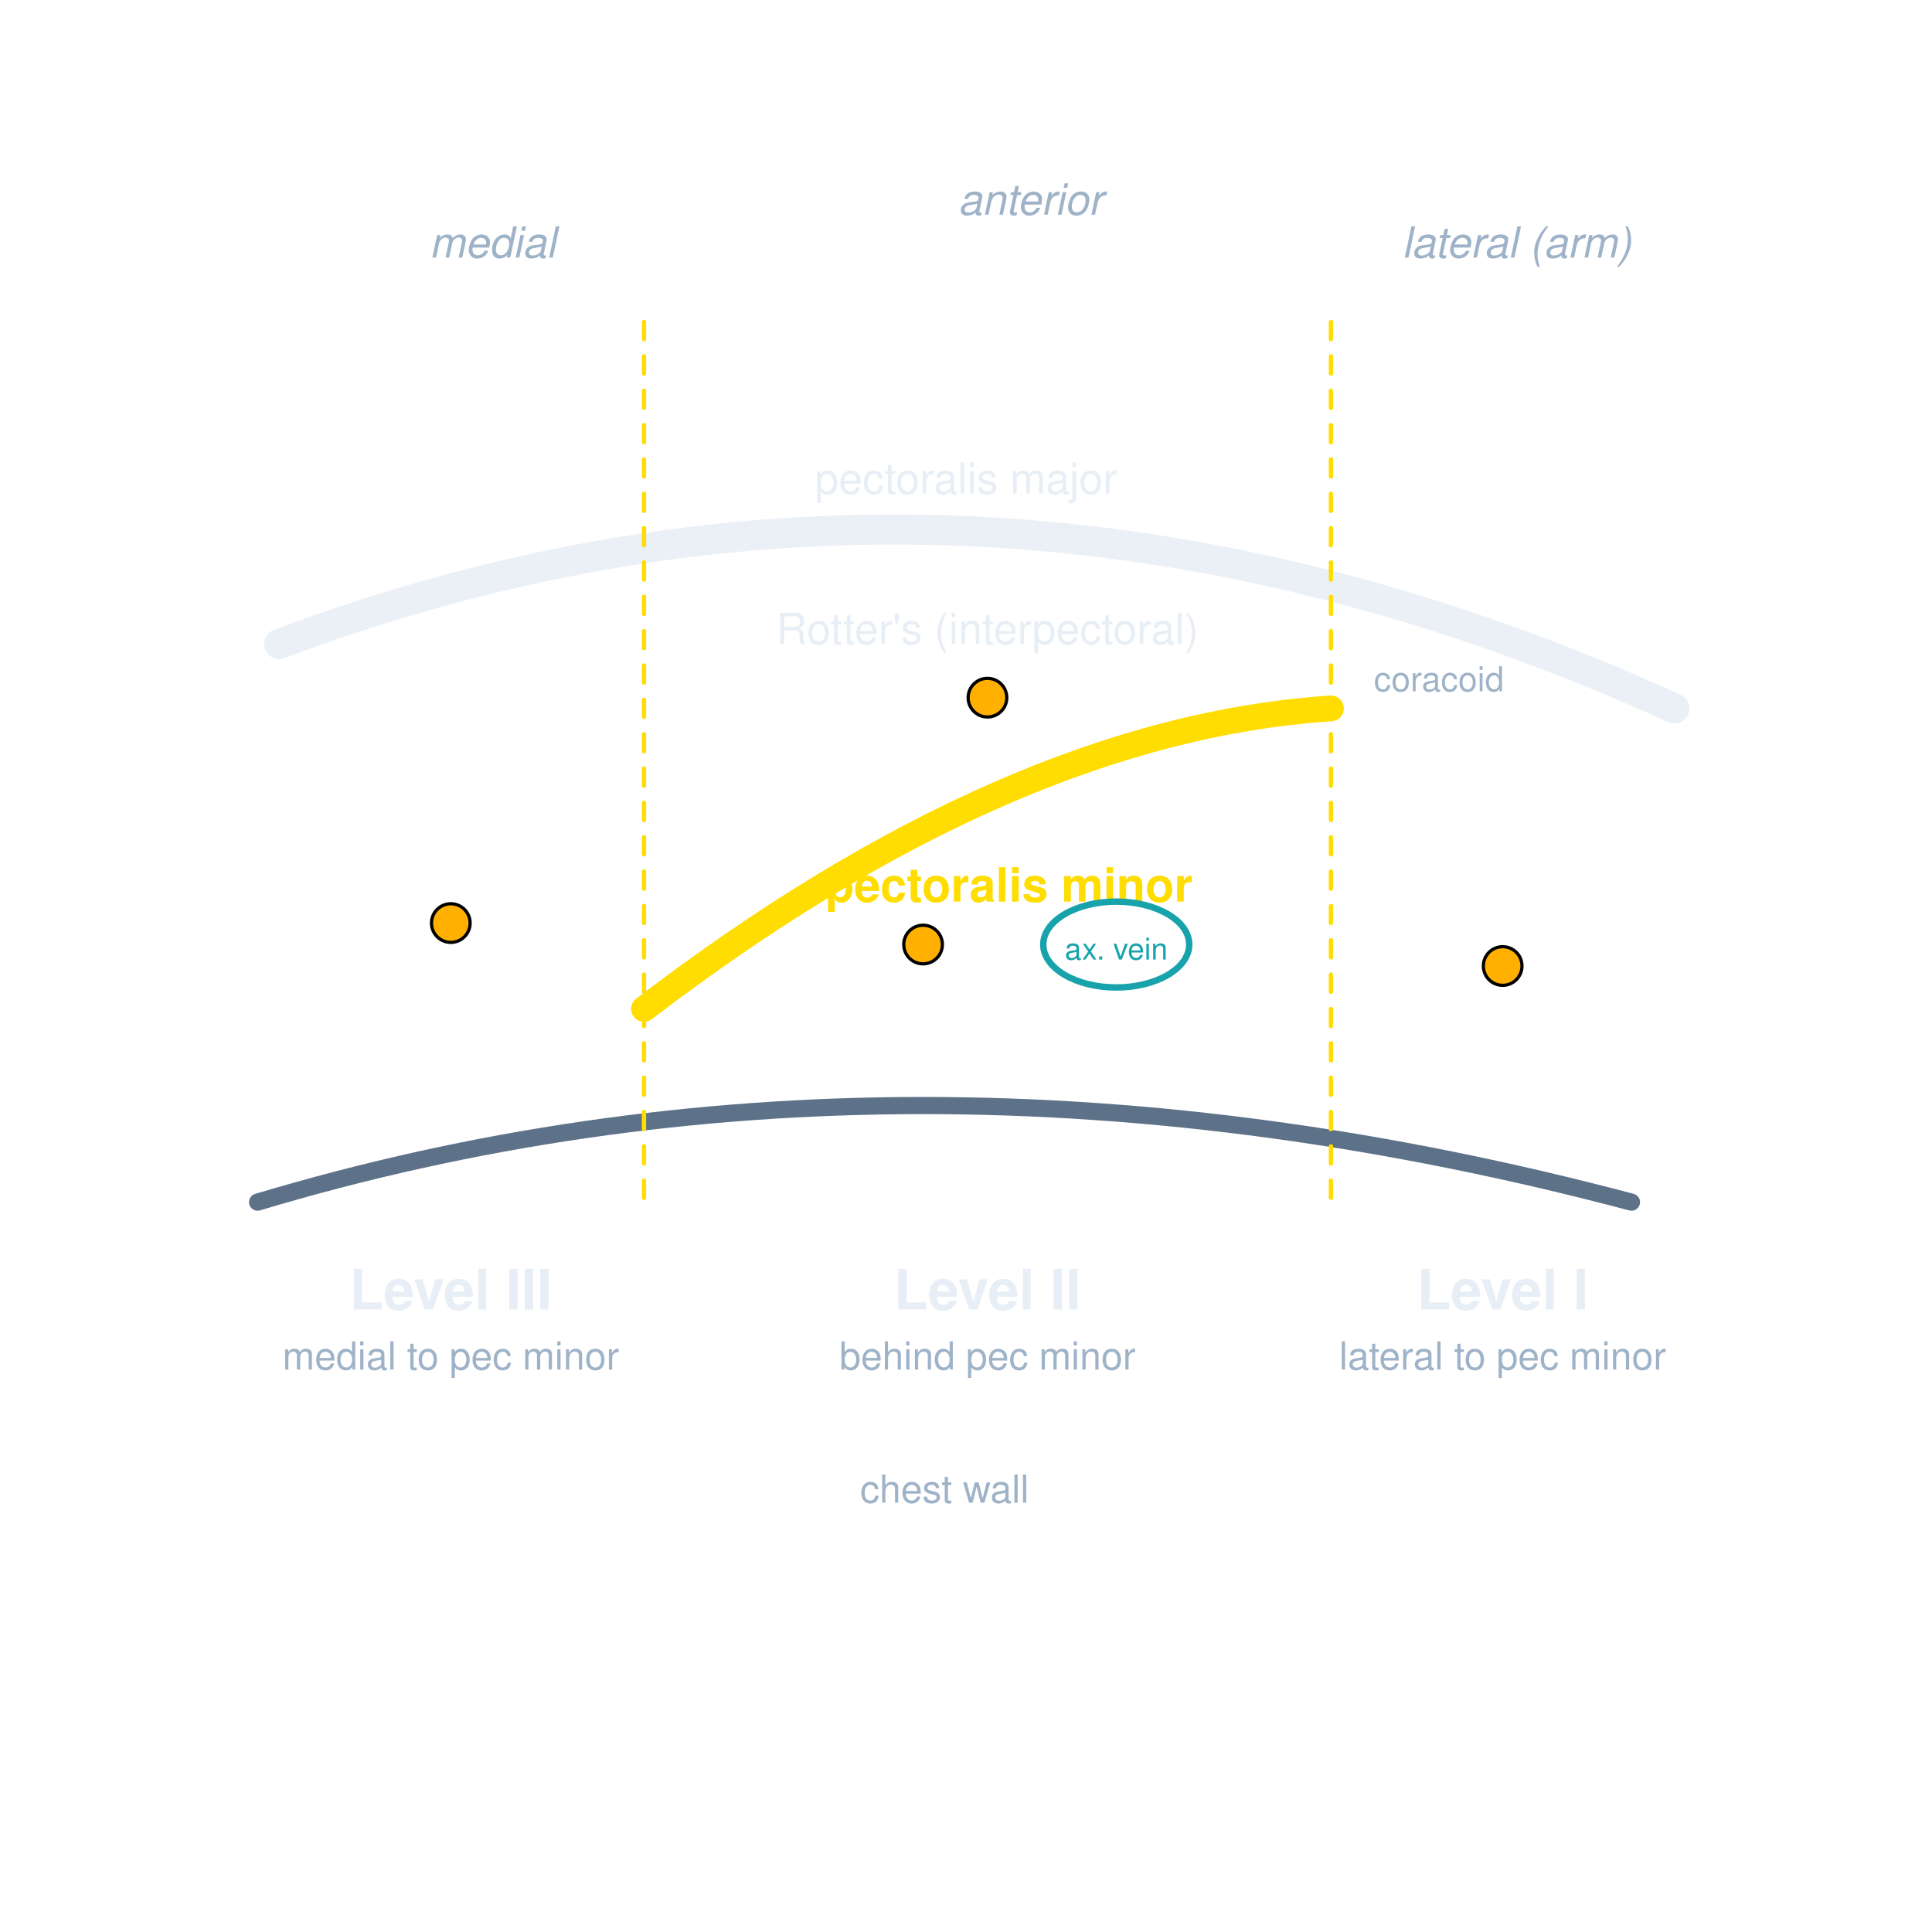
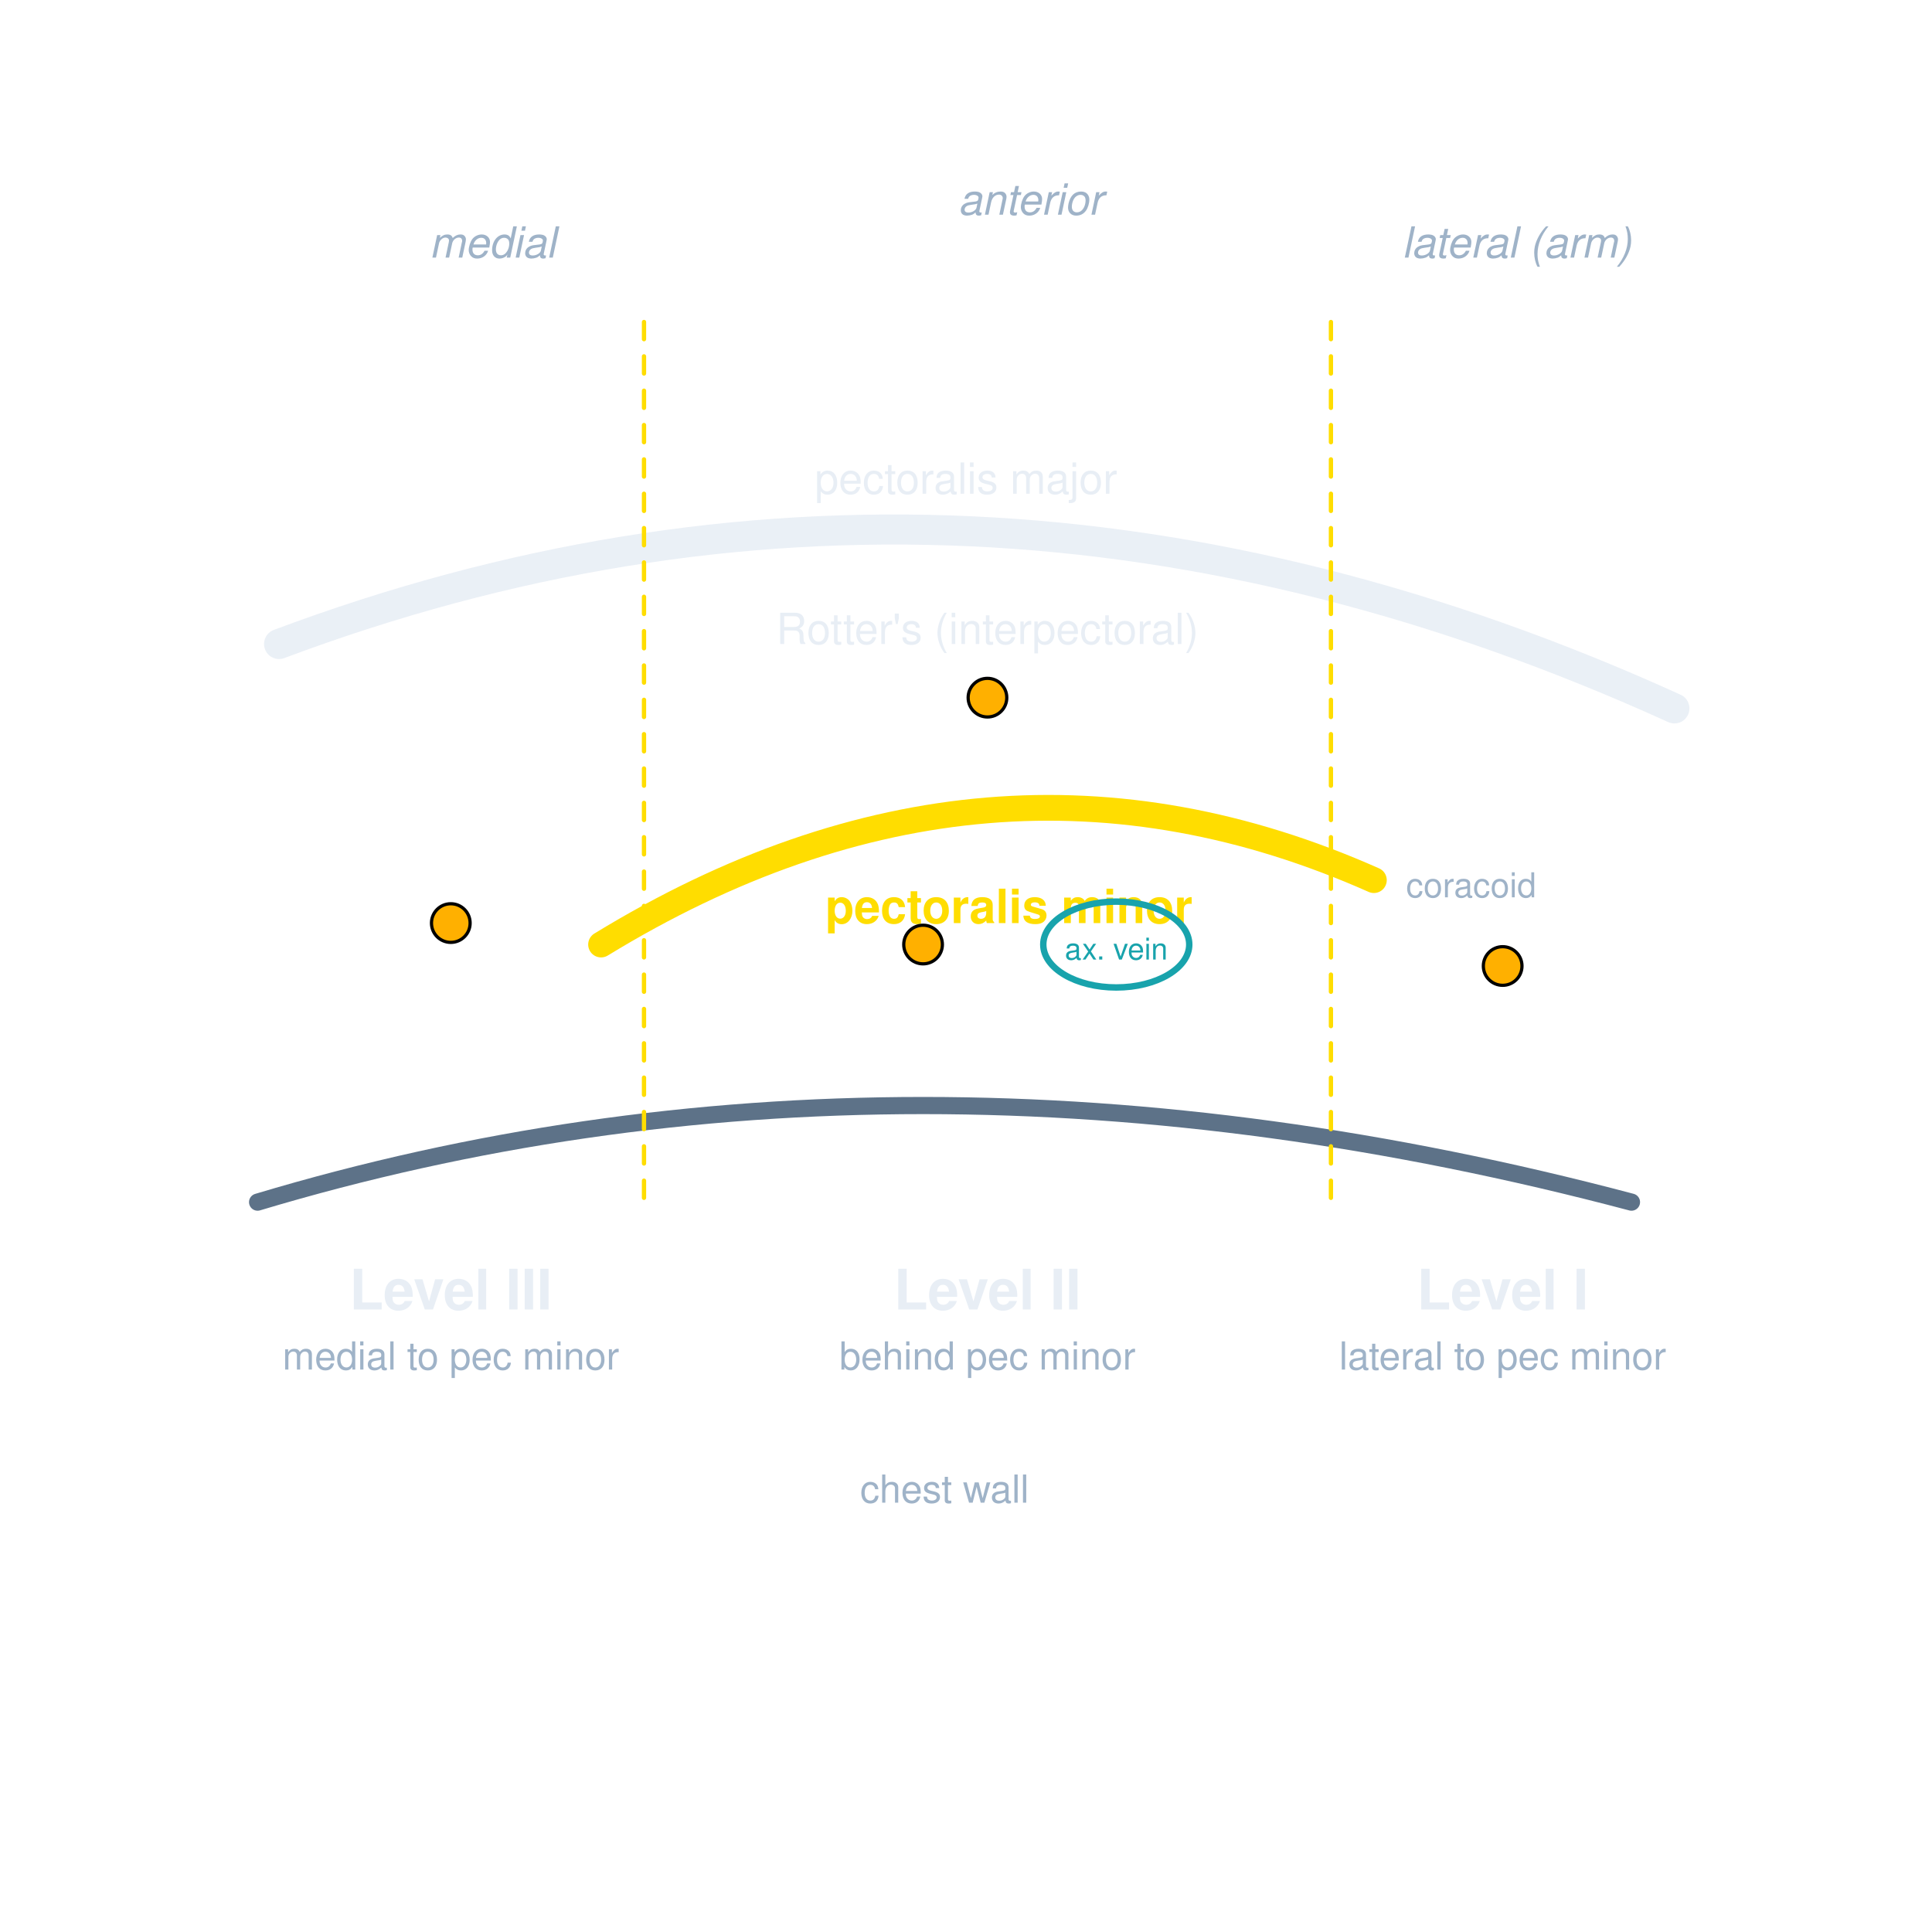
<svg xmlns="http://www.w3.org/2000/svg" viewBox="0 0 900 900" width="900" height="900" font-family="Helvetica Neue, Helvetica, Arial, sans-serif">
  <text x="200" y="120" font-size="20" fill="#9fb3c8" text-anchor="start" font-weight="400" font-style="italic">medial</text>
  <text x="760" y="120" font-size="20" fill="#9fb3c8" text-anchor="end" font-weight="400" font-style="italic">lateral (arm)</text>
  <text x="480" y="100" font-size="20" fill="#9fb3c8" text-anchor="middle" font-weight="400" font-style="italic">anterior</text>
  <path d="M120 560 Q420 470 760 560" stroke="#5d7288" stroke-width="8" fill="none" stroke-linejoin="round" stroke-linecap="round" opacity="1" />
  <text x="440" y="700" font-size="18" fill="#9fb3c8" text-anchor="middle" font-weight="400">chest wall</text>
  <path d="M130 300 Q450 180 780 330" stroke="#e8eef5" stroke-width="14" fill="none" stroke-linejoin="round" stroke-linecap="round" opacity="0.9" />
  <text x="450" y="230" font-size="20" fill="#e8eef5" text-anchor="middle" font-weight="400">pectoralis major</text>
-   <path d="M300 470 Q470 340 620 330" stroke="#FFDD00" stroke-width="12" fill="none" stroke-linejoin="round" stroke-linecap="round" opacity="1" />
-   <text x="470" y="420" font-size="22" fill="#FFDD00" text-anchor="middle" font-weight="700">pectoralis minor</text>
-   <text x="640" y="322" font-size="16" fill="#9fb3c8" text-anchor="start" font-weight="400">coracoid</text>
+   <path d="M280 440 Q460 330 640 410" stroke="#FFDD00" stroke-width="12" fill="none" stroke-linejoin="round" stroke-linecap="round" opacity="1" />
+   <text x="470" y="430" font-size="22" fill="#FFDD00" text-anchor="middle" font-weight="700">pectoralis minor</text>
+   <text x="655" y="418" font-size="16" fill="#9fb3c8" text-anchor="start" font-weight="400">coracoid</text>
  <line x1="620" y1="150" x2="620" y2="560" stroke="#FFDD00" stroke-width="2" stroke-linecap="round" stroke-dasharray="8 8" />
  <line x1="300" y1="150" x2="300" y2="560" stroke="#FFDD00" stroke-width="2" stroke-linecap="round" stroke-dasharray="8 8" />
  <ellipse cx="520" cy="440" rx="34" ry="20" fill="none" stroke="#18A3AC" stroke-width="3" />
  <text x="520" y="447" font-size="14" fill="#18A3AC" text-anchor="middle" font-weight="400">ax. vein</text>
  <text x="700" y="610" font-size="26" fill="#e8eef5" text-anchor="middle" font-weight="700">Level I</text>
  <text x="700" y="638" font-size="18" fill="#9fb3c8" text-anchor="middle" font-weight="400">lateral to pec minor</text>
  <text x="460" y="610" font-size="26" fill="#e8eef5" text-anchor="middle" font-weight="700">Level II</text>
  <text x="460" y="638" font-size="18" fill="#9fb3c8" text-anchor="middle" font-weight="400">behind pec minor</text>
  <text x="210" y="610" font-size="26" fill="#e8eef5" text-anchor="middle" font-weight="700">Level III</text>
  <text x="210" y="638" font-size="18" fill="#9fb3c8" text-anchor="middle" font-weight="400">medial to pec minor</text>
  <text x="460" y="300" font-size="20" fill="#e8eef5" text-anchor="middle" font-weight="400">Rotter's (interpectoral)</text>
  <circle cx="460" cy="325" r="9" fill="#ffb000" stroke="#000" stroke-width="1.5" />
  <circle cx="700" cy="450" r="9" fill="#ffb000" stroke="#000" stroke-width="1.5" />
  <circle cx="430" cy="440" r="9" fill="#ffb000" stroke="#000" stroke-width="1.5" />
  <circle cx="210" cy="430" r="9" fill="#ffb000" stroke="#000" stroke-width="1.5" />
</svg>
